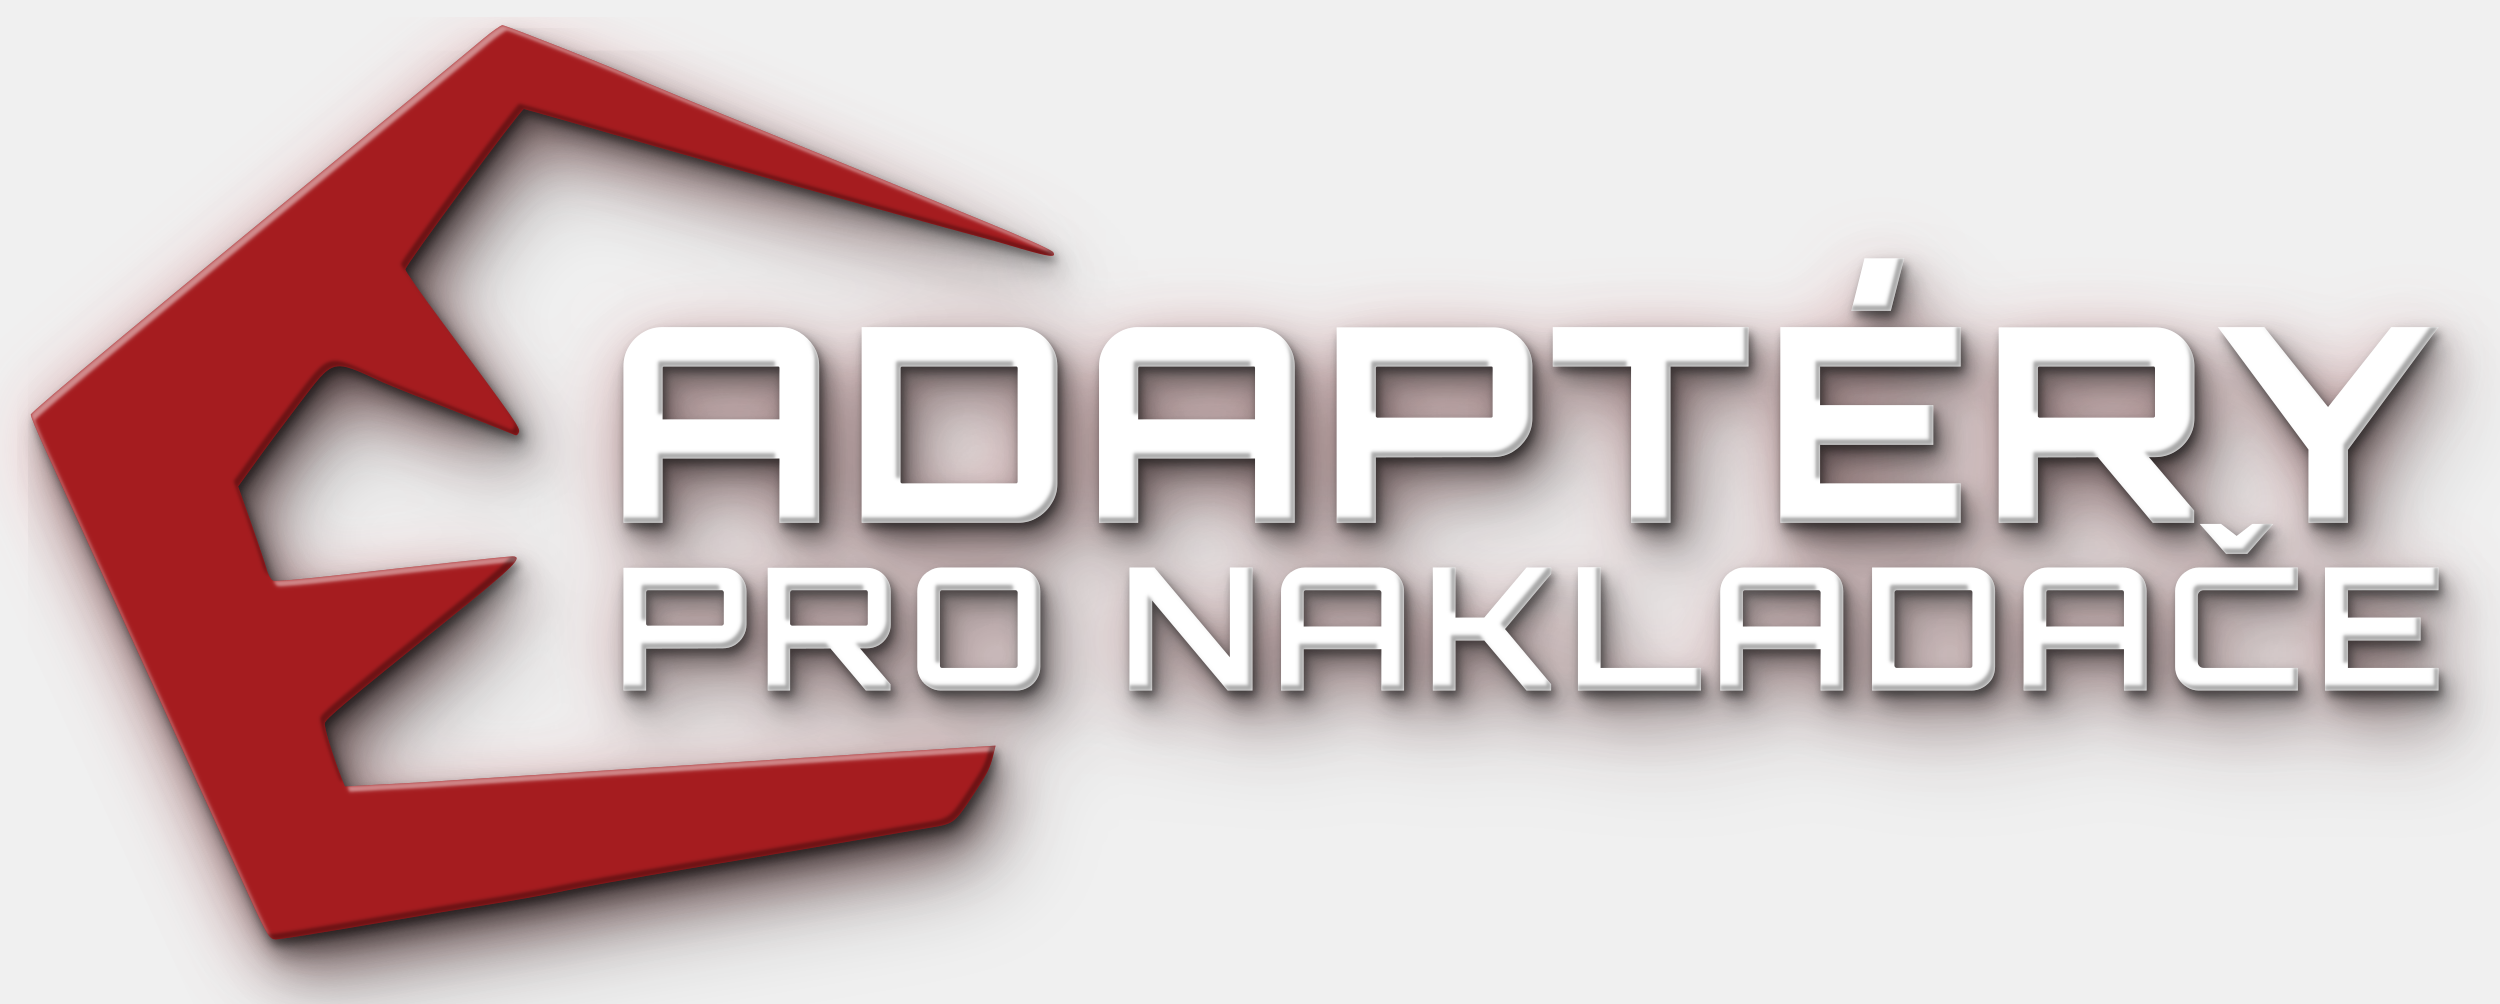
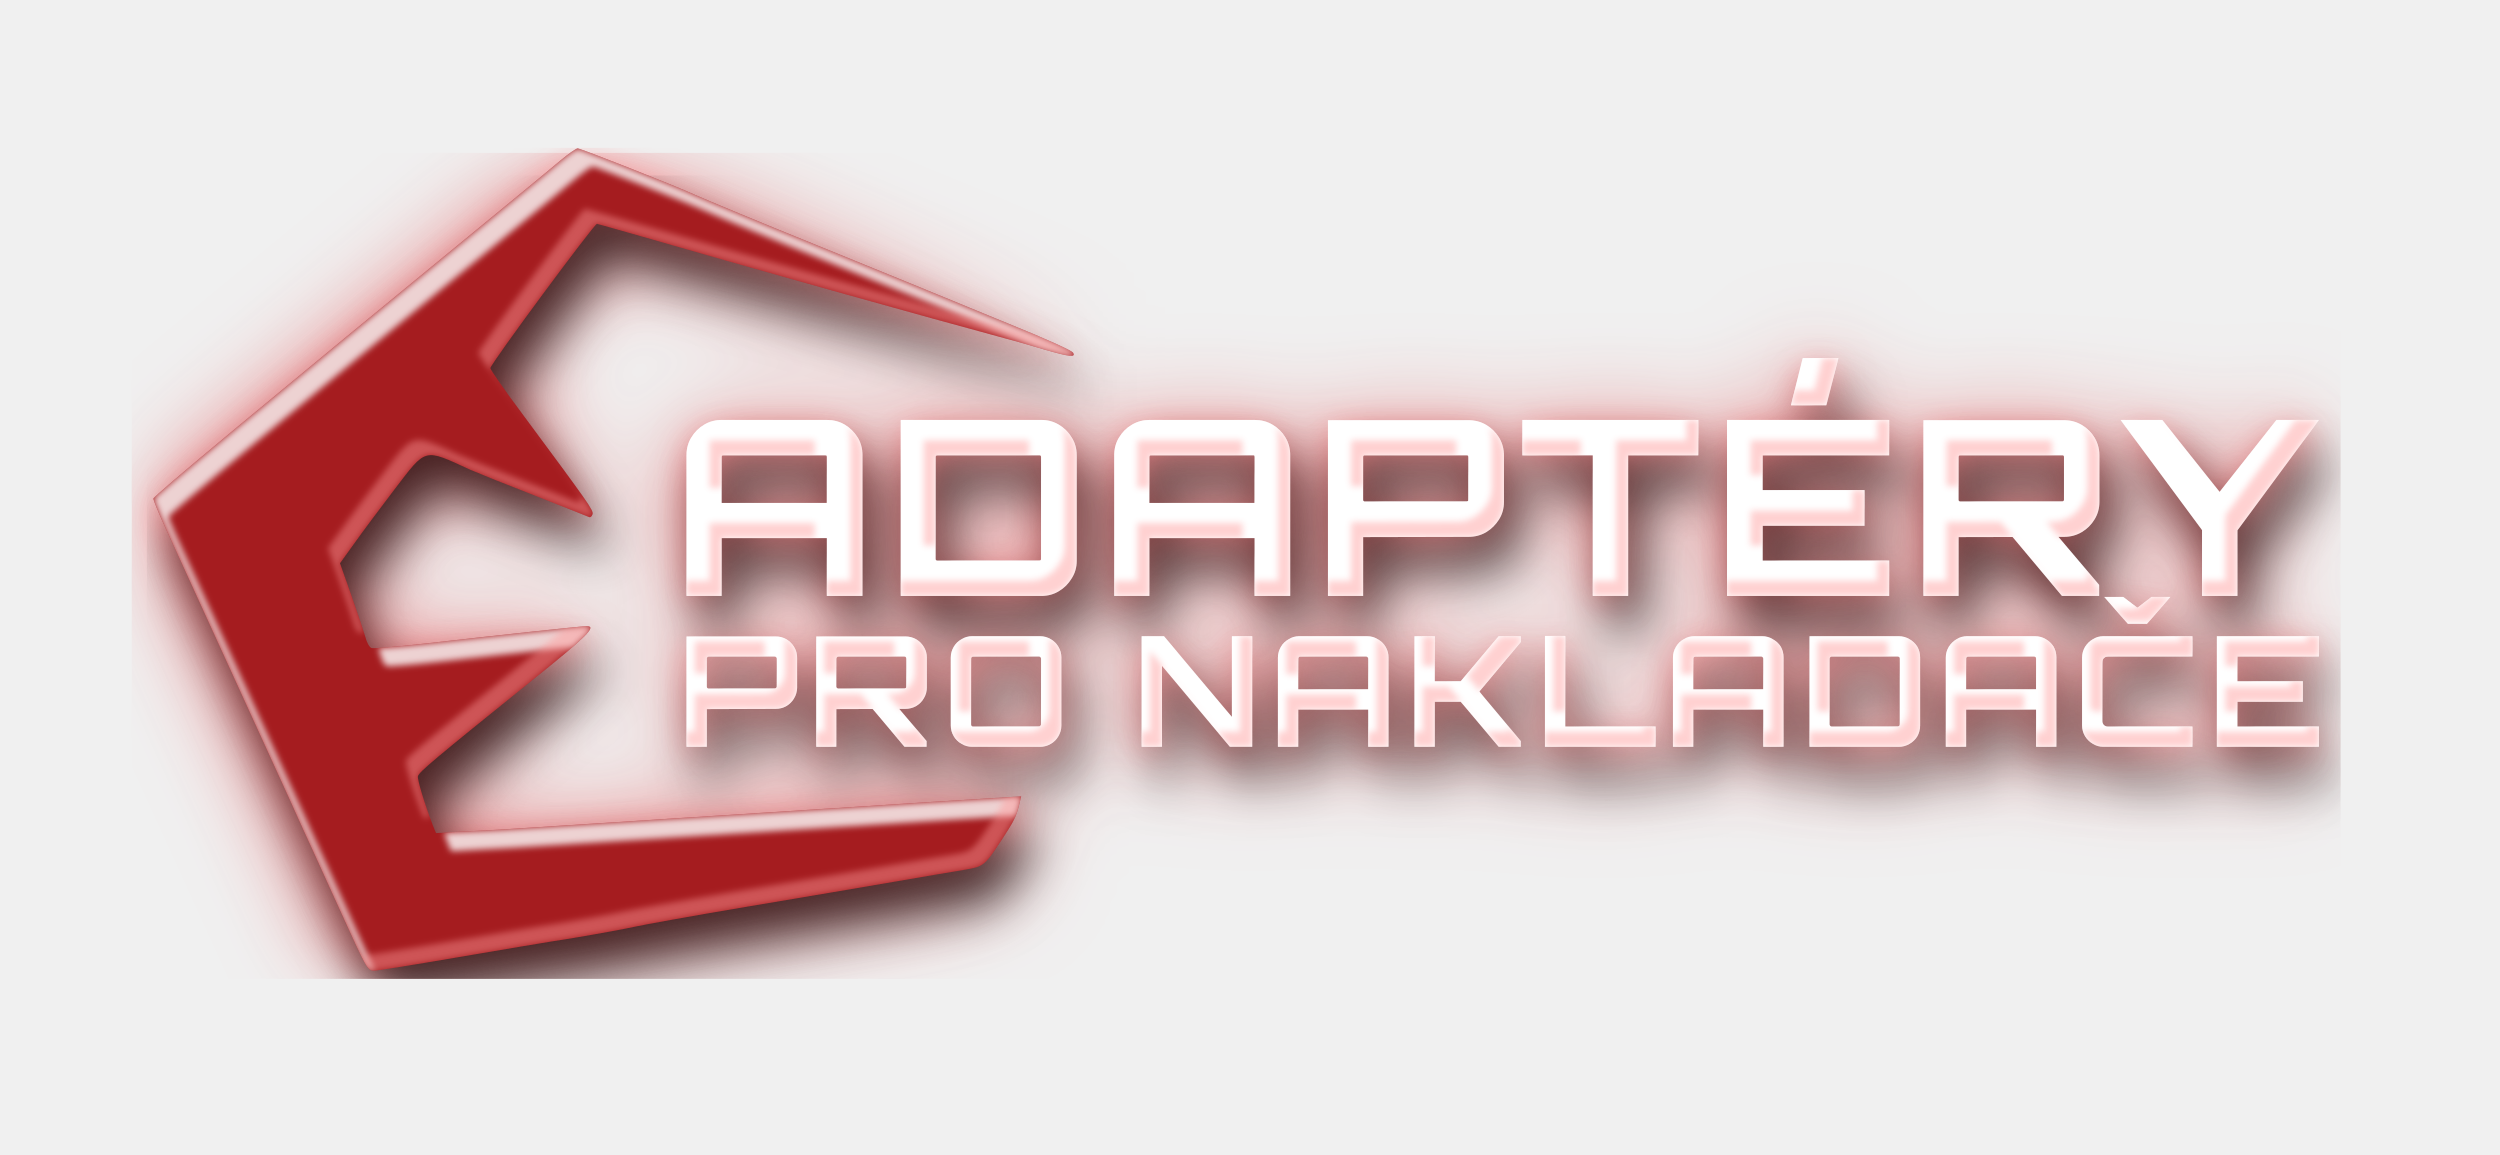
- <svg xmlns="http://www.w3.org/2000/svg" viewBox="39 7 894.2 359" role="img" aria-label="Adaptéry pro nakladače">
+ <svg xmlns="http://www.w3.org/2000/svg" viewBox="-11 -43 994.2 459" role="img" aria-label="Adaptéry pro nakladače">
  <defs id="fx-defs">
-     <filter id="fx" x="-6%" y="-12%" width="116%" height="136%" color-interpolation-filters="sRGB">
-       <feGaussianBlur in="SourceAlpha" stdDeviation="14" result="gb" />
-       <feOffset in="gb" dy="6" result="gb2" />
-       <feFlood flood-color="#E0383C" flood-opacity="0.35" />
-       <feComposite in2="gb2" operator="in" result="glow" />
-       <feGaussianBlur in="SourceAlpha" stdDeviation="1.5" result="b0" />
-       <feOffset in="b0" dx="1" dy="2" result="s0" />
-       <feFlood flood-color="#000" flood-opacity="0.45" />
-       <feComposite in2="s0" operator="in" result="c0" />
-       <feGaussianBlur in="SourceAlpha" stdDeviation="4" result="b1" />
-       <feOffset in="b1" dx="3" dy="5" result="s1" />
-       <feFlood flood-color="#000" flood-opacity="0.4" />
-       <feComposite in2="s1" operator="in" result="c1" />
-       <feGaussianBlur in="SourceAlpha" stdDeviation="9" result="b2" />
-       <feOffset in="b2" dx="6" dy="10" result="s2" />
-       <feFlood flood-color="#000" flood-opacity="0.35" />
-       <feComposite in2="s2" operator="in" result="c2" />
-       <feGaussianBlur in="SourceAlpha" stdDeviation="16" result="b3" />
-       <feOffset in="b3" dx="10" dy="18" result="s3" />
-       <feFlood flood-color="#000" flood-opacity="0.3" />
-       <feComposite in2="s3" operator="in" result="c3" />
-       <feOffset in="SourceAlpha" dx="1.6" dy="1.92" result="ho" />
-       <feComposite in="SourceAlpha" in2="ho" operator="out" result="he" />
-       <feGaussianBlur in="he" stdDeviation="0.7" result="heb" />
-       <feFlood flood-color="#fff" flood-opacity="0.5" />
-       <feComposite in2="heb" operator="in" />
+     <filter id="fx" x="-1%" y="-1%" width="102%" height="102%" color-interpolation-filters="sRGB">
+       <feGaussianBlur in="SourceAlpha" stdDeviation="20" result="g0" />
+       <feOffset in="g0" dy="5" result="go0" />
+       <feFlood flood-color="#E0383C" flood-opacity="0.75" />
+       <feComposite in2="go0" operator="in" result="glow0" />
+       <feGaussianBlur in="SourceAlpha" stdDeviation="7" result="g1" />
+       <feOffset in="g1" dy="3" result="go1" />
+       <feFlood flood-color="#FF5A5E" flood-opacity="0.55" />
+       <feComposite in2="go1" operator="in" result="glow1" />
+       <feGaussianBlur in="SourceAlpha" stdDeviation="10" result="d1" />
+       <feOffset in="d1" dx="6" dy="14" result="d1o" />
+       <feFlood flood-color="#000" flood-opacity="0.7" />
+       <feComposite in2="d1o" operator="in" result="drop" />
+       <feOffset in="SourceAlpha" dx="6" dy="7.2" result="hlo" />
+       <feComposite in="SourceAlpha" in2="hlo" operator="out" result="hle" />
+       <feGaussianBlur in="hle" stdDeviation="1.3" result="hlb" />
+       <feFlood flood-color="#fff" flood-opacity="0.8" />
+       <feComposite in2="hlb" operator="in" />
      <feComposite in2="SourceAlpha" operator="in" result="hl" />
-       <feOffset in="SourceAlpha" dx="-1.6" dy="-1.92" result="so" />
-       <feComposite in="SourceAlpha" in2="so" operator="out" result="se" />
-       <feGaussianBlur in="se" stdDeviation="0.7" result="seb" />
-       <feFlood flood-color="#000" flood-opacity="0.35" />
-       <feComposite in2="seb" operator="in" />
-       <feComposite in2="SourceAlpha" operator="in" result="sl" />
+       <feOffset in="SourceAlpha" dx="-4.8" dy="-6" result="rfo" />
+       <feComposite in="SourceAlpha" in2="rfo" operator="out" result="rfe" />
+       <feGaussianBlur in="rfe" stdDeviation="1.3" result="rfb" />
+       <feFlood flood-color="#FF9A9A" flood-opacity="0.45" />
+       <feComposite in2="rfb" operator="in" />
+       <feComposite in2="SourceAlpha" operator="in" result="rf" />
      <feMerge>
-         <feMergeNode in="glow" />
-         <feMergeNode in="c0" />
-         <feMergeNode in="c1" />
-         <feMergeNode in="c2" />
-         <feMergeNode in="c3" />
+         <feMergeNode in="glow0" />
+         <feMergeNode in="glow1" />
+         <feMergeNode in="drop" />
        <feMergeNode in="SourceGraphic" />
        <feMergeNode in="hl" />
-         <feMergeNode in="sl" />
+         <feMergeNode in="rf" />
      </feMerge>
    </filter>
  </defs>
  <g filter="url(#fx)">
    <path fill="#A51C1F" transform="translate(0 360) scale(.1 -.1)" d="M2119 3392 c-31 -26 -127 -106 -215 -178 -988 -811 -1404 -1157 -1404 -1167 0 -7 21 -57 46 -112 25 -55 79 -172 119 -260 40 -88 123 -270 185 -405 62 -135 145 -317 185 -405 39 -88 85 -187 100 -220 15 -33 60 -132 100 -220 114 -251 116 -255 143 -255 13 0 157 23 320 51 163 28 376 64 473 79 96 16 204 36 240 44 35 8 240 45 454 81 215 36 480 81 590 100 110 19 232 40 270 46 78 13 81 16 151 123 46 70 56 89 68 140 l7 29 -113 -7 c-62 -4 -178 -11 -258 -16 -219 -14 -571 -37 -1015 -65 -220 -14 -465 -30 -545 -35 -80 -6 -202 -13 -271 -16 l-125 -7 -12 29 c-34 88 -63 184 -60 197 3 16 59 63 451 379 223 179 262 218 220 218 -19 0 -335 -34 -650 -70 -106 -12 -199 -20 -206 -17 -8 3 -19 23 -24 44 -6 21 -31 95 -56 166 l-45 127 57 79 c31 44 103 140 160 215 128 167 114 164 301 78 25 -11 139 -57 255 -102 115 -45 213 -84 217 -86 5 -3 11 1 14 10 6 15 -11 39 -278 399 -71 95 -128 177 -128 183 0 16 413 574 424 574 2 0 82 -23 177 -50 358 -104 1193 -338 1444 -405 28 -7 99 -27 158 -45 104 -30 126 -32 114 -12 -6 8 -99 51 -257 115 -221 91 -555 228 -750 307 -247 100 -451 185 -496 205 -75 35 -456 185 -467 185 -7 -1 -37 -22 -68 -48z" />
    <path fill="#FFFFFF" d="M262 194L262 194L262 138Q262 134.1 263.9 131Q265.8 127.8 269 125.9Q272.1 124 276 124L276 124L317.9 124Q321.8 124 325 125.9Q328.1 127.8 330.1 131Q332 134.1 332 138L332 138L332 194L317.8 194L317.8 171L276 171L276 194L262 194M276 157L276 157L317.8 157L317.8 138.7Q317.8 138.4 317.7 138.2Q317.5 138.1 317.2 138.1L317.2 138.1L276.6 138.1Q276.3 138.1 276.1 138.2Q276 138.4 276 138.7L276 138.7L276 157M403.1 194L347.2 194L347.2 124L403.1 124Q407 124 410.1 125.9Q413.3 127.8 415.2 131Q417.2 134.1 417.2 138L417.2 138L417.2 180Q417.2 183.9 415.2 187Q413.3 190.2 410.1 192.1Q407 194 403.1 194L403.1 194M361.7 179.9L361.7 179.9L402.4 179.9Q402.7 179.9 402.8 179.8Q403 179.6 403 179.3L403 179.3L403 138.7Q403 138.4 402.8 138.2Q402.7 138.1 402.4 138.1L402.4 138.1L361.7 138.1Q361.5 138.1 361.3 138.2Q361.1 138.4 361.1 138.7L361.1 138.7L361.1 179.3Q361.1 179.6 361.3 179.8Q361.5 179.9 361.7 179.9M432.1 194L432.1 194L432.1 138Q432.1 134.1 434 131Q435.9 127.8 439.1 125.9Q442.3 124 446.1 124L446.1 124L488 124Q491.9 124 495.1 125.9Q498.3 127.8 500.2 131Q502.1 134.1 502.1 138L502.1 138L502.1 194L487.9 194L487.9 171L446.1 171L446.1 194L432.1 194M446.1 157L446.1 157L487.9 157L487.9 138.7Q487.9 138.4 487.8 138.2Q487.7 138.1 487.4 138.1L487.4 138.1L446.7 138.1Q446.4 138.1 446.3 138.2Q446.1 138.4 446.1 138.7L446.1 138.7L446.1 157M531.1 194L517.1 194L517.1 124.1L573 124.1Q576.9 124.1 580.1 126Q583.2 127.9 585.2 131.1Q587.1 134.3 587.1 138.1L587.1 138.1L587.1 156.6Q587.1 160.4 585.2 163.5Q583.2 166.7 580.1 168.6Q576.9 170.5 573 170.5L573 170.5L531.1 170.6L531.1 194M531.7 156.4L531.7 156.4L572.3 156.4Q572.6 156.4 572.8 156.2Q572.9 156.1 572.9 155.9L572.9 155.9L572.9 138.7Q572.9 138.4 572.8 138.2Q572.6 138.1 572.3 138.1L572.3 138.1L531.7 138.1Q531.4 138.1 531.3 138.2Q531.1 138.4 531.1 138.7L531.1 138.7L531.1 155.9Q531.1 156.1 531.3 156.2Q531.4 156.4 531.7 156.4M636.5 194L622.4 194L622.4 194L622.4 138.1L594.4 138.1L594.4 124L664.4 124L664.4 138.1L636.5 138.1L636.5 194M740.3 194L675.8 194L675.8 124L740.3 124L740.3 138.1L690 138.1L690 151.9L730.5 151.9L730.5 166.1L690 166.1L690 179.9L740.3 179.9L740.3 194M715.3 118.2L701.2 118.2L701.2 118.2L705.9 99.4L720.1 99.4L715.3 118.2M823.8 194L809 194L788.3 169.3L806.6 169.3L823.8 189.6L823.8 194M767.9 194L753.9 194L753.9 124.1L809.8 124.1Q813.7 124.1 816.9 126Q820.1 127.9 822 131.1Q823.9 134.3 823.9 138.1L823.9 138.1L823.9 156.6Q823.9 160.4 822 163.5Q820.1 166.7 816.9 168.6Q813.7 170.5 809.8 170.5L809.8 170.5L767.9 170.6L767.9 194M768.5 156.4L768.5 156.4L809.2 156.4Q809.5 156.4 809.6 156.2Q809.8 156.1 809.8 155.9L809.8 155.9L809.8 138.7Q809.8 138.4 809.6 138.2Q809.5 138.1 809.2 138.1L809.2 138.1L768.5 138.1Q768.2 138.1 768.1 138.2Q767.9 138.4 767.9 138.7L767.9 138.7L767.9 155.9Q767.9 156.1 768.1 156.2Q768.2 156.4 768.5 156.4M878.8 194L864.7 194L864.7 194L864.7 167.8L832.3 124L848.9 124L871.7 152.6L894.3 124L911.2 124L878.8 167.9L878.8 194M270.1 254L262 254L262 210.1L297.4 210.1Q299.8 210.1 301.7 211.2Q303.7 212.4 304.8 214.3Q306 216.2 306 218.6L306 218.6L306 230.4Q306 232.7 304.8 234.7Q303.7 236.6 301.7 237.8Q299.8 238.9 297.4 238.9L297.4 238.9L270.1 239L270.1 254M270.8 230.8L270.8 230.8L297.1 230.8Q297.4 230.8 297.6 230.6Q297.9 230.4 297.9 230.1L297.9 230.1L297.9 218.9Q297.9 218.6 297.6 218.3Q297.4 218.1 297.1 218.1L297.1 218.1L270.8 218.1Q270.5 218.1 270.3 218.3Q270.1 218.6 270.1 218.9L270.1 218.9L270.1 230.1Q270.1 230.4 270.3 230.6Q270.5 230.8 270.8 230.8M357.5 254L348.7 254L335.4 238.2L346 238.2L357.5 251.7L357.5 254M321.6 254L313.6 254L313.6 210.1L349 210.1Q351.3 210.1 353.3 211.2Q355.3 212.4 356.4 214.3Q357.6 216.2 357.6 218.6L357.6 218.6L357.6 230.4Q357.6 232.7 356.4 234.7Q355.3 236.6 353.3 237.8Q351.3 238.9 349 238.9L349 238.9L321.6 239L321.6 254M322.4 230.8L322.4 230.8L348.7 230.8Q349 230.8 349.2 230.6Q349.4 230.4 349.4 230.1L349.4 230.1L349.4 218.9Q349.4 218.6 349.2 218.3Q349 218.1 348.7 218.1L348.7 218.1L322.4 218.1Q322.1 218.1 321.9 218.3Q321.6 218.6 321.6 218.9L321.6 218.9L321.6 230.1Q321.6 230.4 321.9 230.6Q322.1 230.8 322.4 230.8M402.6 254L375.6 254Q373.3 254 371.4 252.8Q369.4 251.7 368.3 249.8Q367.1 247.8 367.1 245.5L367.1 245.5L367.1 218.5Q367.1 216.2 368.3 214.2Q369.4 212.3 371.4 211.2Q373.3 210 375.6 210L375.6 210L402.6 210Q404.9 210 406.9 211.2Q408.8 212.3 409.9 214.2Q411.1 216.2 411.1 218.5L411.1 218.5L411.1 245.5Q411.1 247.8 409.9 249.8Q408.8 251.7 406.9 252.8Q404.9 254 402.6 254L402.6 254M375.9 245.9L375.9 245.9L402.2 245.9Q402.5 245.9 402.7 245.7Q403 245.4 403 245.1L403 245.1L403 218.9Q403 218.6 402.7 218.3Q402.5 218.1 402.2 218.1L402.2 218.1L375.9 218.1Q375.6 218.1 375.4 218.3Q375.2 218.6 375.2 218.9L375.2 218.9L375.2 245.1Q375.2 245.4 375.4 245.7Q375.6 245.9 375.9 245.9M451.1 254L443 254L443 210L451.9 210L478.9 242.1L478.9 210L487 210L487 254L478.1 254L451.1 221.8L451.1 254M497.2 254L497.2 254L497.2 218.5Q497.2 216.2 498.4 214.2Q499.5 212.3 501.5 211.2Q503.4 210 505.7 210L505.7 210L532.6 210Q535 210 536.9 211.2Q538.9 212.3 540 214.2Q541.2 216.2 541.2 218.5L541.2 218.5L541.2 254L533.1 254L533.1 239.2L505.3 239.2L505.3 254L497.2 254M505.3 231.1L505.3 231.1L533.1 231.1L533.1 218.9Q533.1 218.6 532.8 218.3Q532.6 218.1 532.3 218.1L532.3 218.1L506 218.1Q505.7 218.1 505.5 218.3Q505.3 218.6 505.3 218.9L505.3 218.9L505.3 231.1M559.6 254L551.5 254L551.5 210L559.6 210L559.6 227.9L569.9 227.9L585 210L593.8 210L593.8 212.3L577.3 232L593.8 251.7L593.8 254L585 254L569.9 236.1L559.6 236.1L559.6 254M647.4 254L603.4 254L603.4 209.9L611.5 209.9L611.5 245.9L647.4 245.9L647.4 254M654.3 254L654.3 254L654.3 218.5Q654.3 216.2 655.5 214.2Q656.6 212.3 658.6 211.2Q660.5 210 662.8 210L662.8 210L689.8 210Q692.1 210 694 211.2Q696 212.3 697.2 214.2Q698.3 216.2 698.3 218.5L698.3 218.5L698.3 254L690.2 254L690.2 239.2L662.4 239.2L662.4 254L654.3 254M662.4 231.1L662.4 231.1L690.2 231.1L690.2 218.9Q690.2 218.6 689.9 218.3Q689.7 218.1 689.4 218.1L689.4 218.1L663.1 218.1Q662.8 218.1 662.6 218.3Q662.4 218.6 662.4 218.9L662.4 218.9L662.4 231.1M744.1 254L708.6 254L708.6 210L744.1 210Q746.4 210 748.4 211.2Q750.3 212.3 751.5 214.2Q752.6 216.2 752.6 218.5L752.6 218.5L752.6 245.5Q752.6 247.8 751.5 249.8Q750.3 251.7 748.4 252.8Q746.4 254 744.1 254L744.1 254M717.4 245.9L717.4 245.9L743.7 245.9Q744 245.9 744.3 245.7Q744.5 245.4 744.5 245.1L744.5 245.1L744.5 218.9Q744.5 218.6 744.3 218.3Q744 218.1 743.7 218.1L743.7 218.1L717.4 218.1Q717.1 218.1 716.9 218.3Q716.6 218.6 716.6 218.9L716.6 218.9L716.6 245.1Q716.6 245.4 716.9 245.7Q717.1 245.9 717.4 245.9M762.8 254L762.8 254L762.8 218.5Q762.8 216.2 764 214.2Q765.2 212.3 767.1 211.2Q769 210 771.3 210L771.3 210L798.3 210Q800.6 210 802.6 211.2Q804.5 212.3 805.7 214.2Q806.8 216.2 806.8 218.5L806.8 218.5L806.8 254L798.7 254L798.7 239.2L770.9 239.2L770.9 254L762.8 254M770.9 231.1L770.9 231.1L798.7 231.1L798.7 218.9Q798.7 218.6 798.5 218.3Q798.2 218.1 797.9 218.1L797.9 218.1L771.6 218.1Q771.3 218.1 771.1 218.3Q770.9 218.6 770.9 218.9L770.9 218.9L770.9 231.1M860.9 254L825.5 254Q823.2 254 821.3 252.8Q819.4 251.7 818.2 249.8Q817 247.8 817 245.5L817 245.5L817 218.5Q817 216.2 818.2 214.2Q819.4 212.3 821.3 211.2Q823.2 210 825.5 210L825.5 210L860.9 210L860.9 218.1L827.2 218.1Q826.3 218.1 825.7 218.7Q825.1 219.2 825.1 220.3L825.1 220.3L825.1 243.7Q825.1 244.7 825.7 245.3Q826.3 245.9 827.2 245.9L827.2 245.9L860.9 245.9L860.9 254M825.8 194.4L833.4 194.4L839.0 198.7L844.6 194.4L852.1 194.4L842.8 205.1L835.2 205.1ZM911.2 254L870.6 254L870.6 210L911.2 210L911.2 218.1L878.8 218.1L878.8 227.9L904.8 227.9L904.8 236.1L878.8 236.1L878.8 245.9L911.2 245.9L911.2 254" />
  </g>
</svg>
